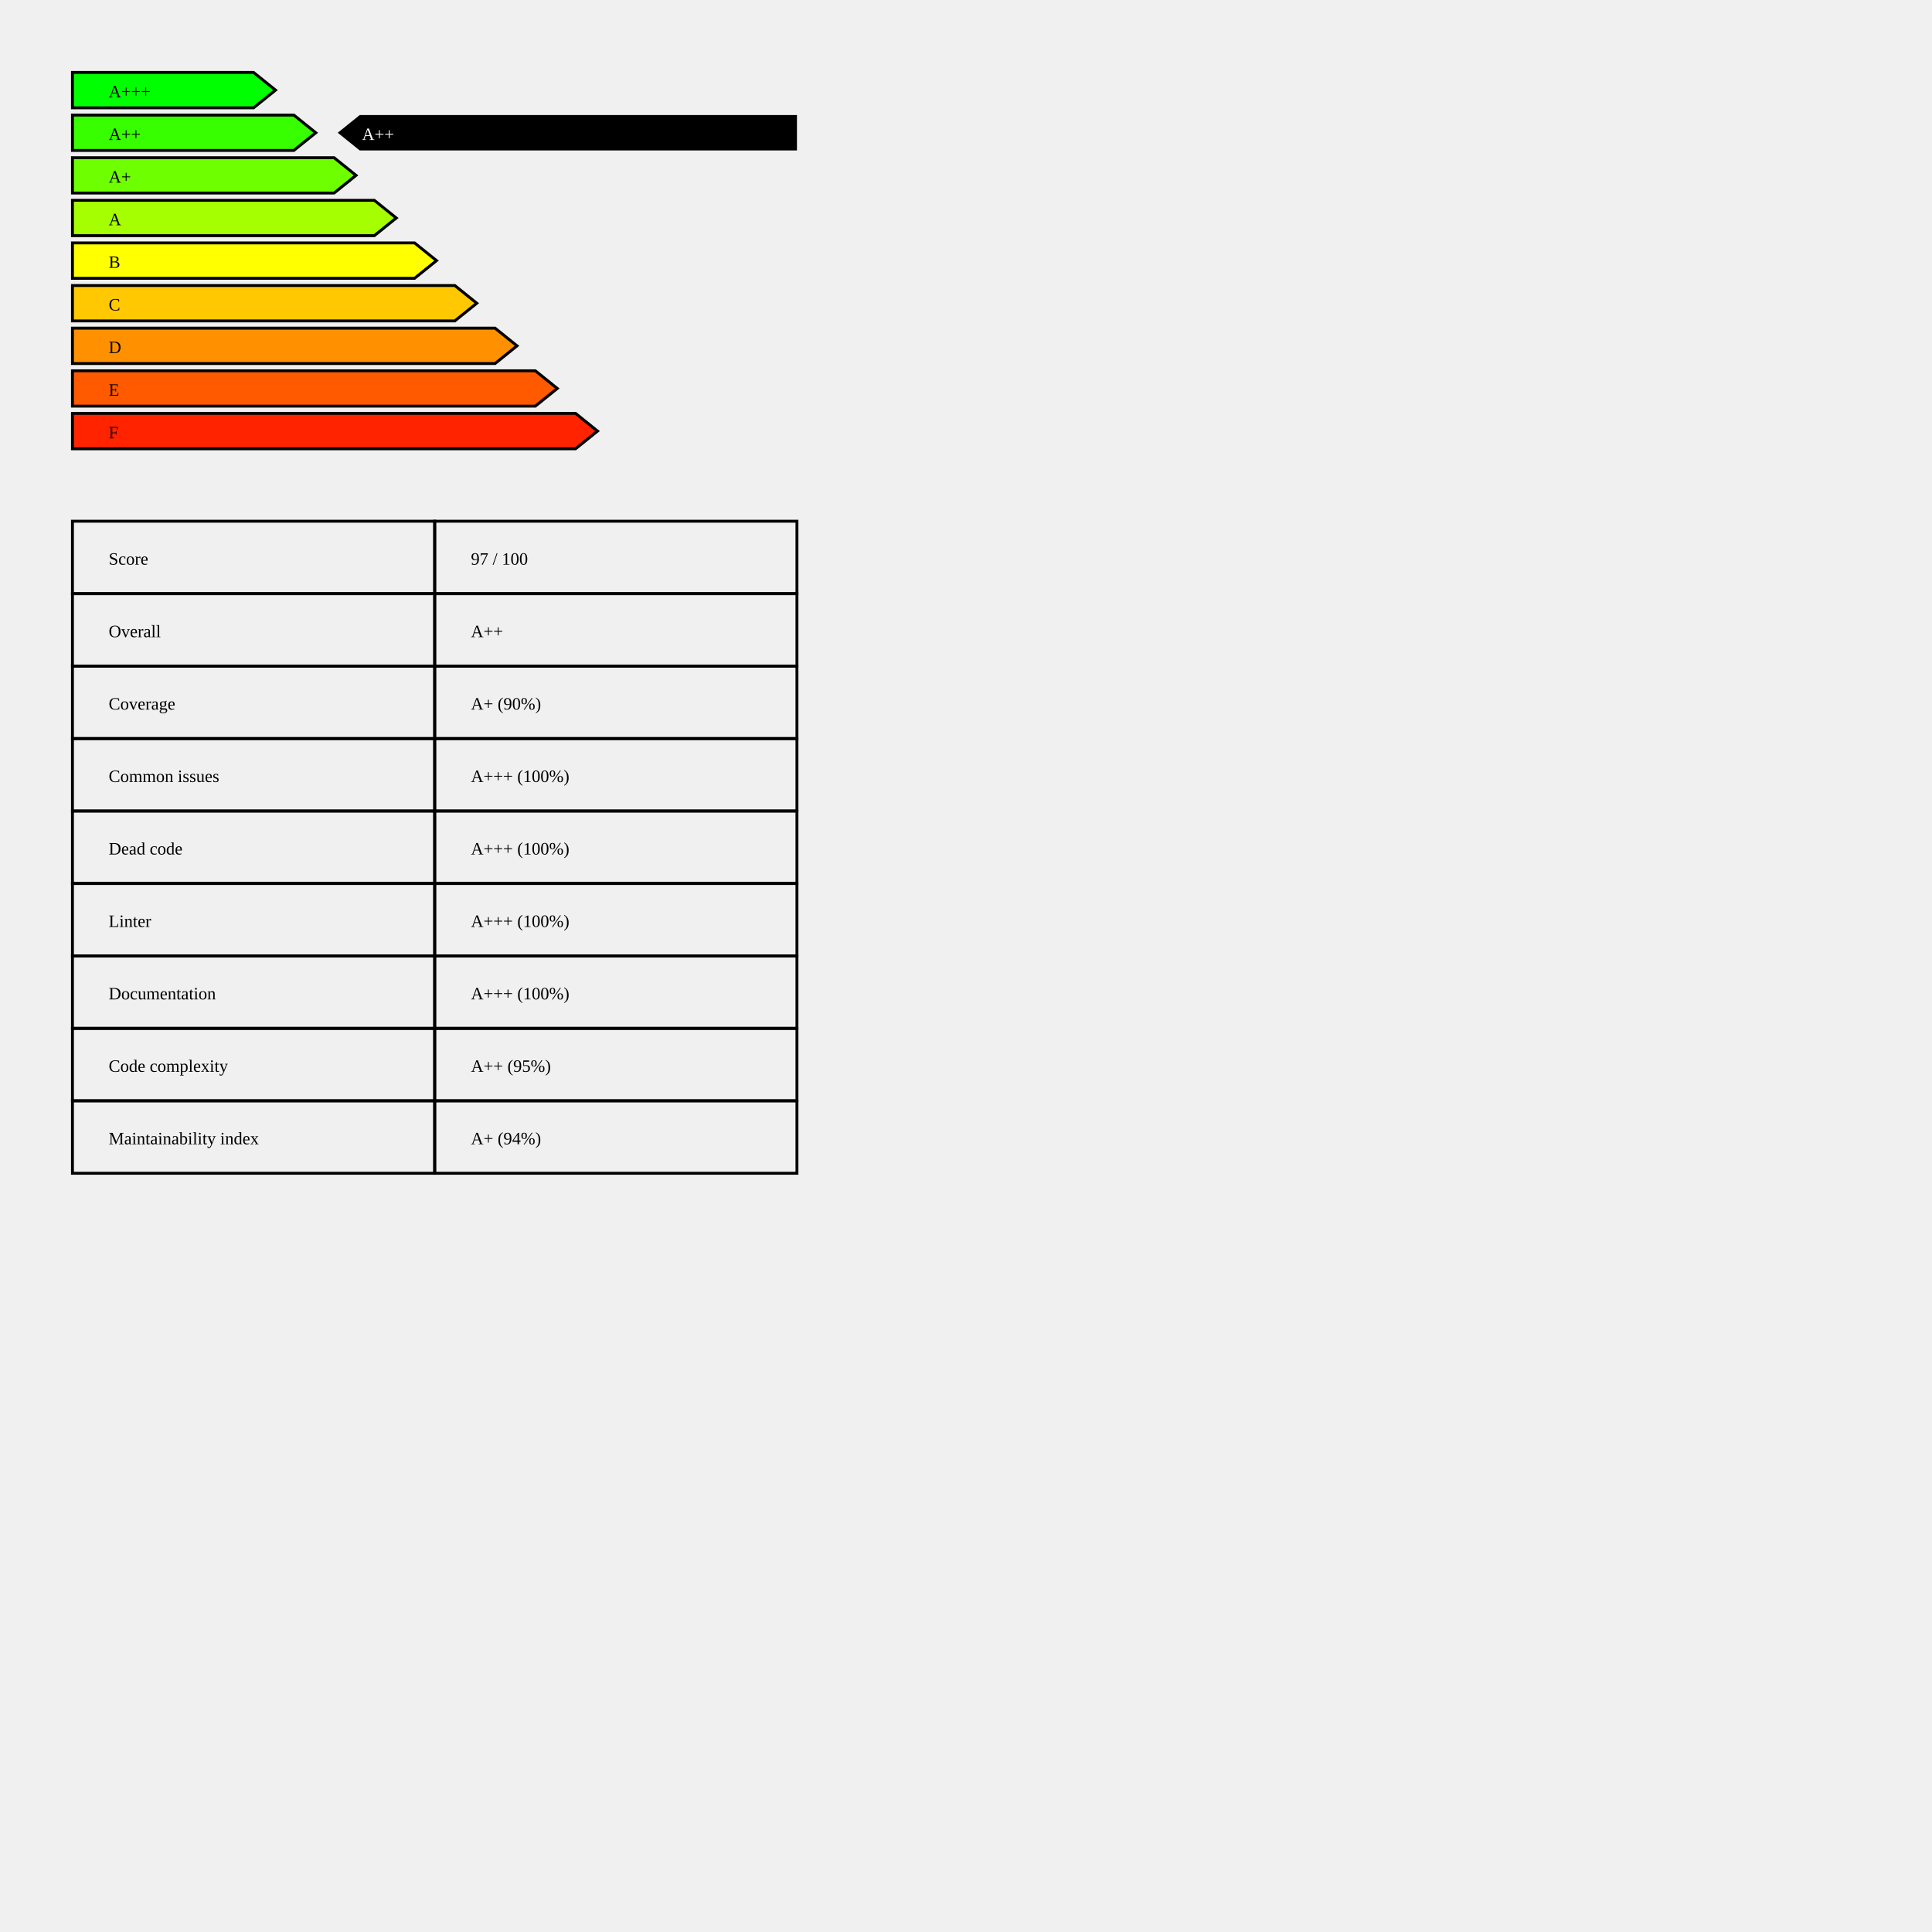
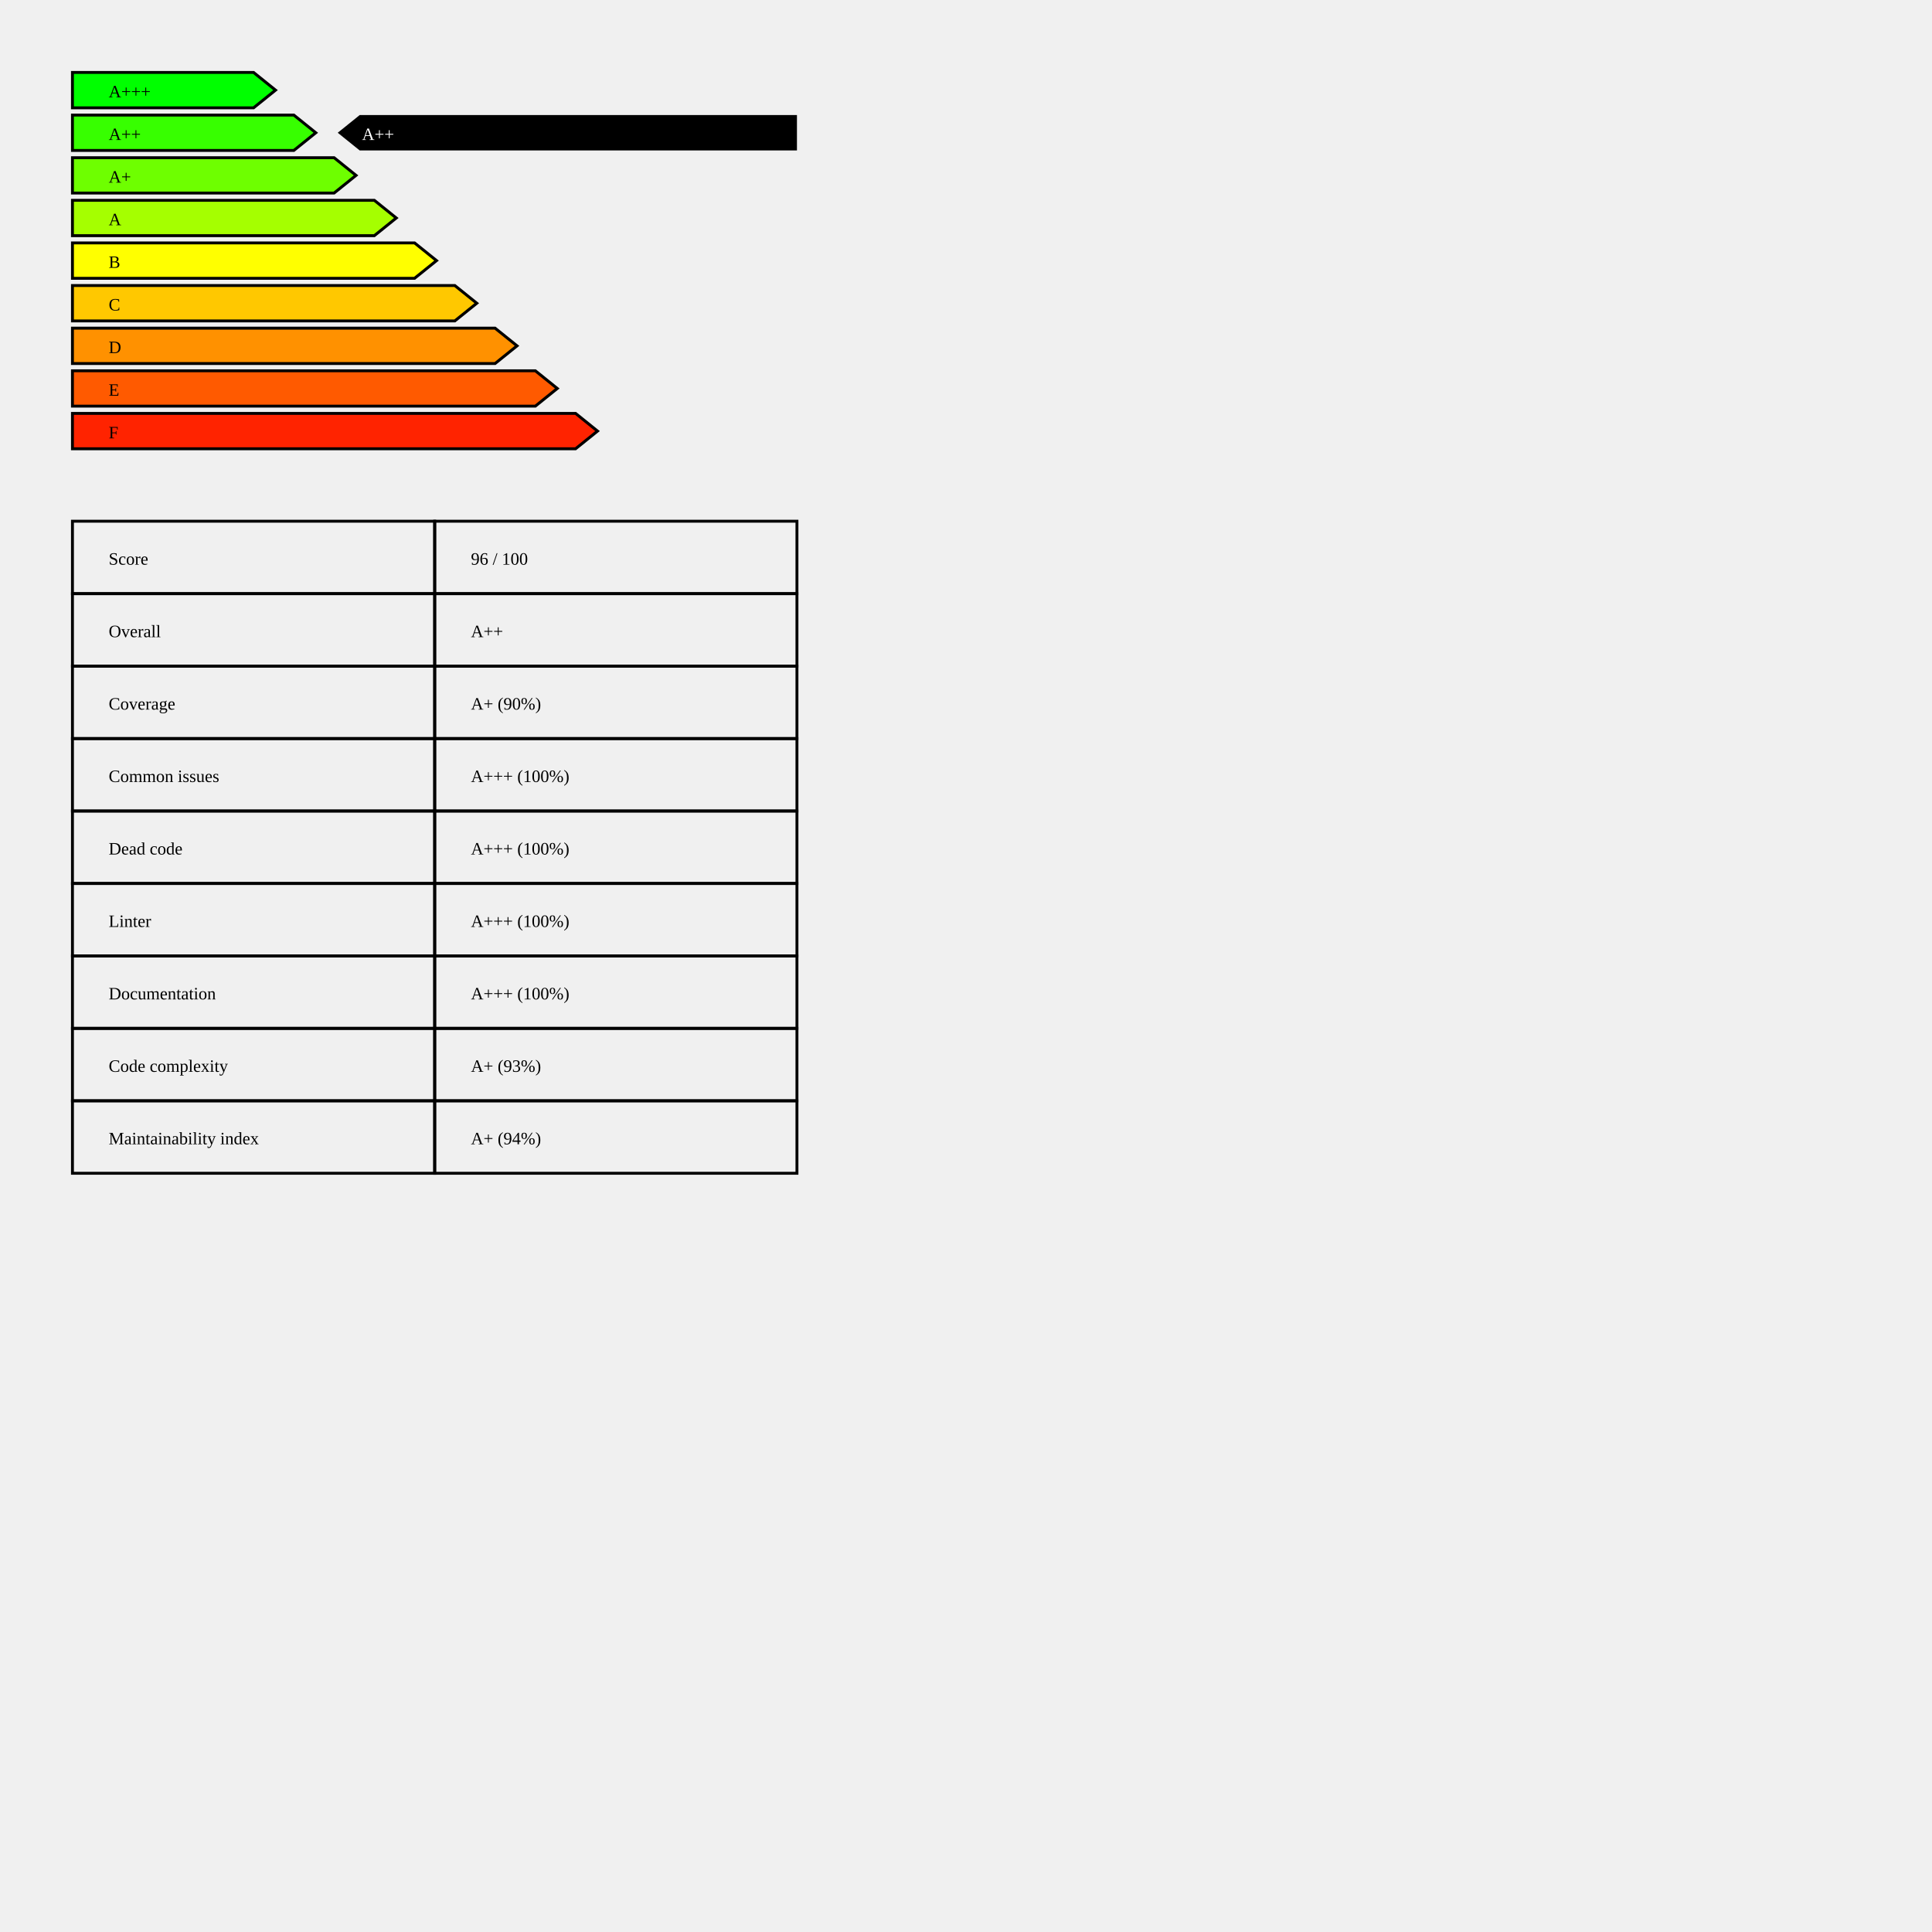
<svg xmlns="http://www.w3.org/2000/svg" baseProfile="full" height="1000pt" version="1.1" width="1000pt">
  <defs />
  <polygon points="50,50.0 175.0,50.0 190.152,62.206 175.0,74.412 50,74.412 50,50.0" style="fill:rgb(0 255 0);stroke:black;stroke-width:2;" />
  <text x="75.0" y="67.206">A+++</text>
  <polygon points="50,79.412 202.778,79.412 217.929,91.618 202.778,103.824 50,103.824 50,79.412" style="fill:rgb(55 255 0);stroke:black;stroke-width:2;" />
  <text x="75.0" y="96.618">A++</text>
  <polygon points="50,108.824 230.556,108.824 245.707,121.029 230.556,133.235 50,133.235 50,108.824" style="fill:rgb(110 255 0);stroke:black;stroke-width:2;" />
  <text x="75.0" y="126.029">A+</text>
  <polygon points="50,138.235 258.333,138.235 273.485,150.441 258.333,162.647 50,162.647 50,138.235" style="fill:rgb(165 255 0);stroke:black;stroke-width:2;" />
  <text x="75.0" y="155.441">A</text>
  <polygon points="50,167.647 286.111,167.647 301.263,179.853 286.111,192.059 50,192.059 50,167.647" style="fill:rgb(255 255 0);stroke:black;stroke-width:2;" />
  <text x="75.0" y="184.853">B</text>
  <polygon points="50,197.059 313.889,197.059 329.04,209.265 313.889,221.471 50,221.471 50,197.059" style="fill:rgb(255 200 0);stroke:black;stroke-width:2;" />
  <text x="75.0" y="214.265">C</text>
  <polygon points="50,226.471 341.667,226.471 356.818,238.676 341.667,250.882 50,250.882 50,226.471" style="fill:rgb(255 145 0);stroke:black;stroke-width:2;" />
  <text x="75.0" y="243.676">D</text>
  <polygon points="50,255.882 369.444,255.882 384.596,268.088 369.444,280.294 50,280.294 50,255.882" style="fill:rgb(255 90 0);stroke:black;stroke-width:2;" />
  <text x="75.0" y="273.088">E</text>
  <polygon points="50,285.294 397.222,285.294 412.374,297.5 397.222,309.706 50,309.706 50,285.294" style="fill:rgb(255 35 0);stroke:black;stroke-width:2;" />
  <text x="75.0" y="302.5">F</text>
  <polygon points="248.232,79.412 233.081,91.618 248.232,103.824 550,103.824 550,79.412" style="fill:black;" />
  <text fill="white" x="249.798" y="96.618">A++</text>
  <text x="75.0" y="389.706">Score</text>
-   <text x="325.0" y="389.706">97 / 100</text>
+   <text x="325.0" y="389.706">96 / 100</text>
  <polygon points="50,359.706 300,359.706 300,409.706 50,409.706 50,359.706" style="fill:none; stroke:black;stroke-width:2;" />
  <polygon points="300,359.706 550,359.706 550,409.706 300,409.706 300,359.706" style="fill:none; stroke:black;stroke-width:2;" />
  <text x="75.0" y="439.706">Overall</text>
  <text x="325.0" y="439.706">A++</text>
  <polygon points="50,409.706 300,409.706 300,459.706 50,459.706 50,409.706" style="fill:none; stroke:black;stroke-width:2;" />
  <polygon points="300,409.706 550,409.706 550,459.706 300,459.706 300,409.706" style="fill:none; stroke:black;stroke-width:2;" />
  <text x="75.0" y="489.706">Coverage</text>
  <text x="325.0" y="489.706">A+  (90%)</text>
  <polygon points="50,459.706 300,459.706 300,509.706 50,509.706 50,459.706" style="fill:none; stroke:black;stroke-width:2;" />
  <polygon points="300,459.706 550,459.706 550,509.706 300,509.706 300,459.706" style="fill:none; stroke:black;stroke-width:2;" />
  <text x="75.0" y="539.706">Common issues</text>
  <text x="325.0" y="539.706">A+++  (100%)</text>
  <polygon points="50,509.706 300,509.706 300,559.706 50,559.706 50,509.706" style="fill:none; stroke:black;stroke-width:2;" />
  <polygon points="300,509.706 550,509.706 550,559.706 300,559.706 300,509.706" style="fill:none; stroke:black;stroke-width:2;" />
  <text x="75.0" y="589.706">Dead code</text>
  <text x="325.0" y="589.706">A+++  (100%)</text>
  <polygon points="50,559.706 300,559.706 300,609.706 50,609.706 50,559.706" style="fill:none; stroke:black;stroke-width:2;" />
  <polygon points="300,559.706 550,559.706 550,609.706 300,609.706 300,559.706" style="fill:none; stroke:black;stroke-width:2;" />
  <text x="75.0" y="639.706">Linter</text>
  <text x="325.0" y="639.706">A+++  (100%)</text>
  <polygon points="50,609.706 300,609.706 300,659.706 50,659.706 50,609.706" style="fill:none; stroke:black;stroke-width:2;" />
  <polygon points="300,609.706 550,609.706 550,659.706 300,659.706 300,609.706" style="fill:none; stroke:black;stroke-width:2;" />
  <text x="75.0" y="689.706">Documentation</text>
  <text x="325.0" y="689.706">A+++  (100%)</text>
  <polygon points="50,659.706 300,659.706 300,709.706 50,709.706 50,659.706" style="fill:none; stroke:black;stroke-width:2;" />
  <polygon points="300,659.706 550,659.706 550,709.706 300,709.706 300,659.706" style="fill:none; stroke:black;stroke-width:2;" />
  <text x="75.0" y="739.706">Code complexity</text>
-   <text x="325.0" y="739.706">A++  (95%)</text>
+   <text x="325.0" y="739.706">A+  (93%)</text>
  <polygon points="50,709.706 300,709.706 300,759.706 50,759.706 50,709.706" style="fill:none; stroke:black;stroke-width:2;" />
  <polygon points="300,709.706 550,709.706 550,759.706 300,759.706 300,709.706" style="fill:none; stroke:black;stroke-width:2;" />
  <text x="75.0" y="789.706">Maintainability index</text>
  <text x="325.0" y="789.706">A+  (94%)</text>
  <polygon points="50,759.706 300,759.706 300,809.706 50,809.706 50,759.706" style="fill:none; stroke:black;stroke-width:2;" />
  <polygon points="300,759.706 550,759.706 550,809.706 300,809.706 300,759.706" style="fill:none; stroke:black;stroke-width:2;" />
</svg>
